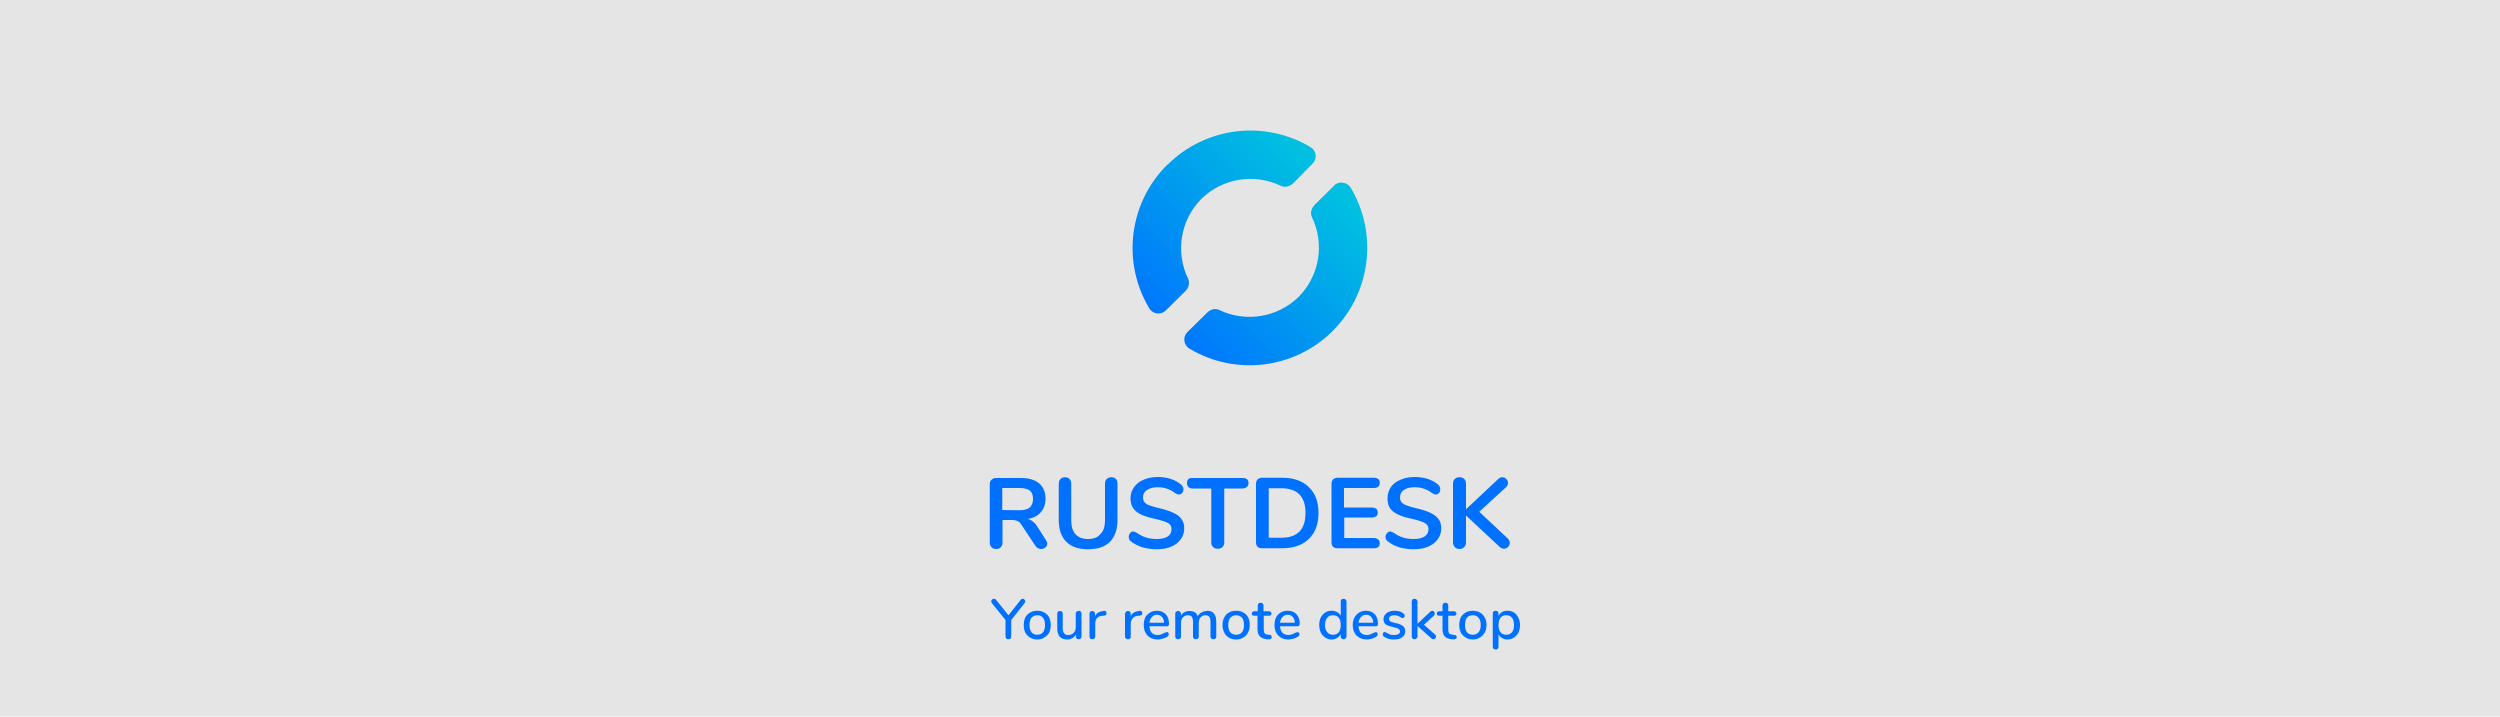
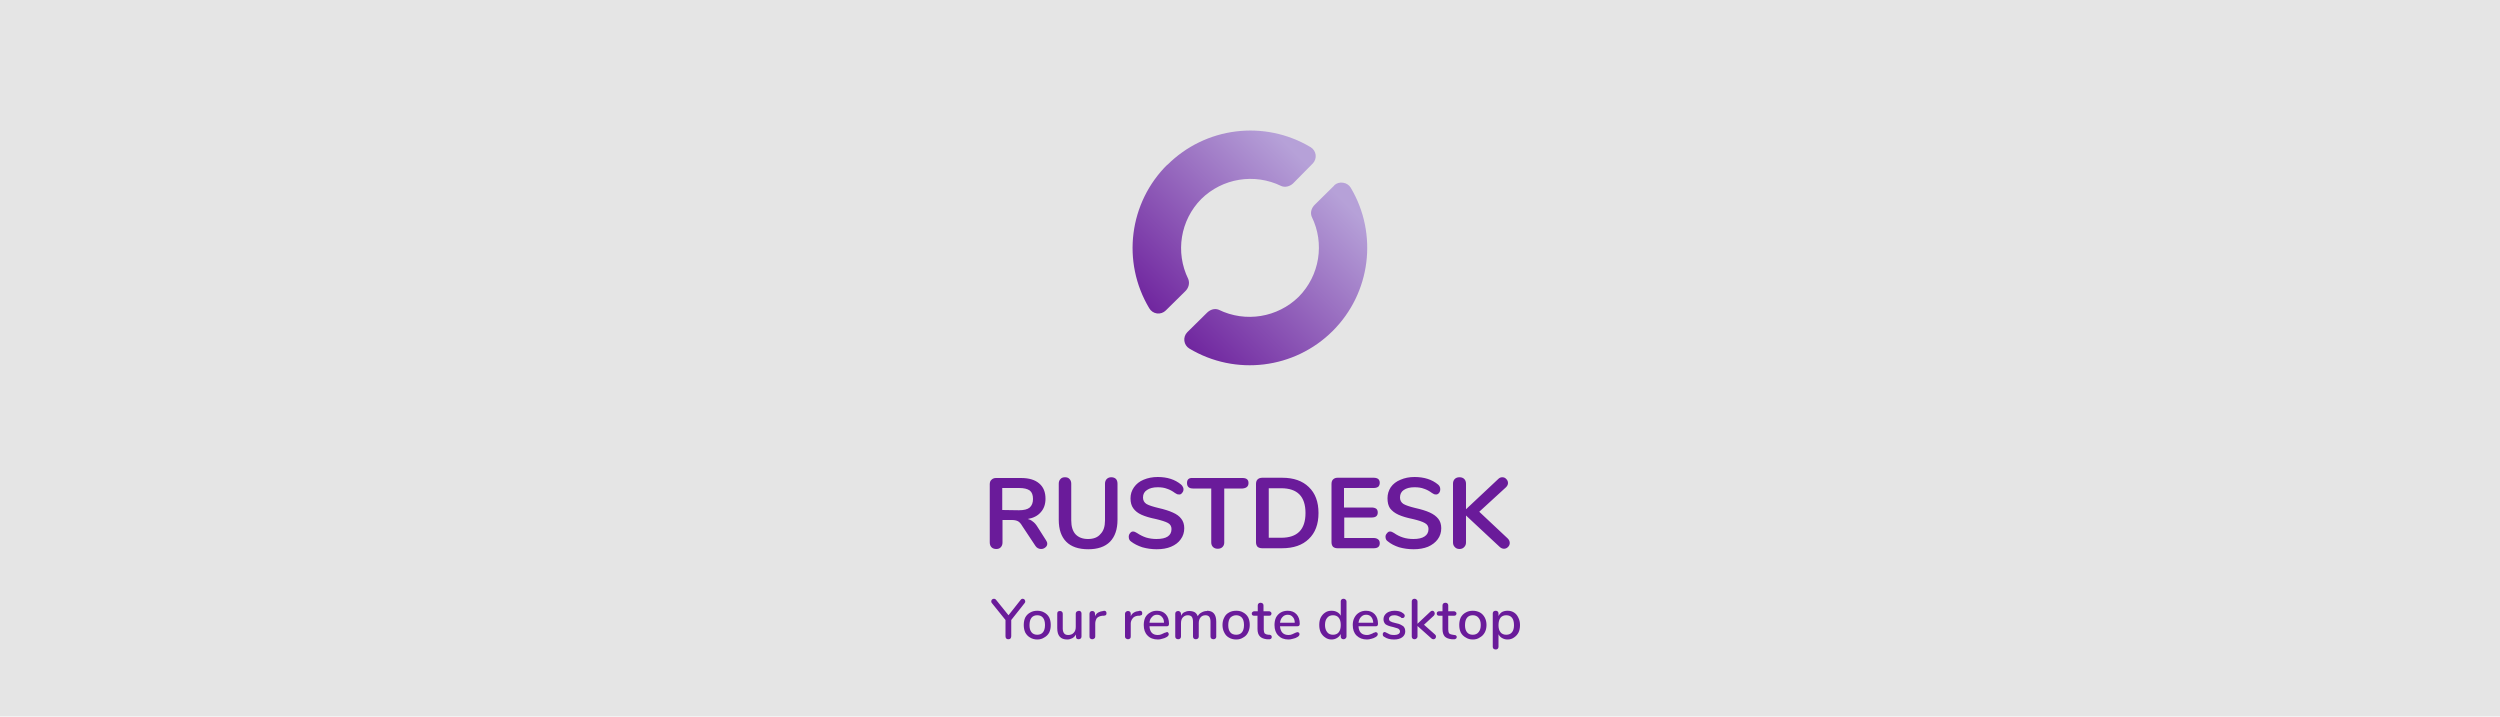
<svg xmlns="http://www.w3.org/2000/svg" xmlns:xlink="http://www.w3.org/1999/xlink" xml:space="preserve" width="1000" height="286.6" style="clip-rule:evenodd;fill-rule:evenodd;stroke-linejoin:round;stroke-miterlimit:1.414">
  <path d="M0 0h1000v286.6H0z" style="opacity:1;fill:#e5e5e5;fill-opacity:1;fill-rule:evenodd;stroke:none;stroke-width:.143px;stroke-linecap:butt;stroke-linejoin:miter;stroke-miterlimit:4;stroke-dasharray:none;stroke-dashoffset:0;stroke-opacity:1;marker:none" />
  <defs>
    <linearGradient xlink:href="#a" id="c" x1=".1" x2=".8" y1=".9" y2=".2" gradientTransform="matrix(94.00173 0 0 93.99768 453 52.2)" gradientUnits="userSpaceOnUse" />
    <linearGradient id="a" x1=".1" x2=".8" y1=".9" y2=".2" gradientTransform="matrix(26.301 0 0 26.331 90.7 911.8)" gradientUnits="userSpaceOnUse">
-       <stop offset="0" stop-color="#004ba6" style="stop-color:#0071ff;stop-opacity:1" />
-       <stop offset="1" stop-color="#00bfe1" style="stop-color:#00bfe1;stop-opacity:1" />
+       <stop offset="0" stop-color="#311E50" style="stop-color:#6A1B9A;stop-opacity:1" />
+       <stop offset="1" stop-color="#B6A1D8" style="stop-color:#B6A1D8;stop-opacity:1" />
    </linearGradient>
    <path id="b" d="M412.8 154.2h247V204h-247z" />
  </defs>
  <g style="clip-rule:evenodd;fill-rule:evenodd;stroke-linejoin:round;stroke-miterlimit:1.414">
-     <g style="font-size:40px;line-height:1.25;white-space:pre;shape-inside:url(#b);fill:#0071ff" transform="translate(-20 28.7)">
+     <g style="font-size:40px;line-height:1.25;white-space:pre;shape-inside:url(#b);fill:#6A1B9A" transform="translate(-20 28.7)">
      <path d="M438.4 187.4q.5.7.5 1.4 0 .9-.8 1.5-.7.6-1.7.6-.6 0-1.2-.3t-1-.9l-5.3-8q-.8-1.4-1.7-1.9-1-.5-2.4-.5H421v9q0 1.2-.7 1.9-.6.7-1.8.7-1.2 0-1.9-.7t-.7-2V165q0-1.2.7-1.8.7-.7 1.8-.7h10q4.8 0 7.3 2.2 2.5 2.1 2.5 6.1 0 3.3-1.9 5.4-1.8 2.1-5.2 2.7 1.2.3 2 1 1 .7 1.8 2zm-10.8-12q3 0 4.3-1.1 1.3-1.2 1.3-3.4 0-2.4-1.3-3.4-1.4-1-4.3-1h-6.7v8.8zm27.7 15.6q-5.8 0-8.8-3-3-3-3-8.8v-14.4q0-1.2.7-1.9.6-.7 1.8-.7 1.2 0 1.8.7.7.7.7 1.9v14.7q0 3.6 1.7 5.5 1.8 1.9 5 1.9 3.4 0 5-2 1.8-1.8 1.8-5.4v-14.7q0-1.2.7-1.9t1.8-.7q1.2 0 1.9.7.6.7.6 1.9v14.4q0 5.7-3 8.8-3 3-8.7 3zm27.4 0q-3 0-5.8-.8-2.7-.9-4.5-2.3-.9-.6-.9-1.9 0-.8.5-1.4.5-.7 1.2-.7t1.6.6q1.8 1.2 3.6 1.8 2 .6 4.2.6 3 0 4.5-1t1.5-3q0-1.6-1.4-2.4-1.5-.8-4.9-1.6-3.5-.7-5.7-1.7t-3.3-2.6q-1.1-1.5-1.1-4 0-2.4 1.4-4.4 1.4-2 3.8-3 2.6-1.1 5.7-1.1 5.7 0 9.3 3 .5.4.7.9.3.4.3 1 0 .9-.6 1.5-.4.6-1.1.6l-.8-.1-.9-.5q-1.6-1.2-3.2-1.7-1.5-.6-3.7-.6-2.7 0-4.3 1.1-1.6 1-1.6 3 0 1.7 1.4 2.6 1.4.8 4.8 1.6 3.5.8 5.7 1.8 2.3 1 3.4 2.5 1.2 1.5 1.2 3.8 0 2.5-1.4 4.4-1.3 1.9-3.9 3-2.4 1-5.7 1zm24.4-.2q-1.2 0-1.9-.7t-.7-1.8v-21.6h-7.3q-2.4 0-2.4-2.2t2.4-2H517q2.4 0 2.4 2t-2.4 2.2h-7.3v21.6q0 1.1-.7 1.8t-1.9.7zm17.8-.2q-1.2 0-1.9-.6-.6-.7-.6-1.8v-23.3q0-1.2.6-1.8.7-.7 1.9-.7h8q6.8 0 10.6 3.7 3.9 3.7 3.9 10.4t-3.9 10.4q-3.8 3.7-10.7 3.7zm7.6-4.2q9.7 0 9.7-9.9t-9.7-9.9h-5v19.8zm22.5 4.2q-1.1 0-1.8-.6-.6-.7-.6-1.8v-23.3q0-1.2.6-1.8.7-.7 1.8-.7h14.5q1.1 0 1.8.5.6.6.6 1.5 0 1-.6 1.6-.7.5-1.8.5h-11.9v7.8h11q1.2 0 1.9.5.6.5.6 1.5t-.6 1.5-1.8.5h-11v8.2h11.8q1.1 0 1.8.6.6.5.6 1.5t-.6 1.5-1.8.5zm30.5.4q-3.1 0-5.9-.8-2.7-.9-4.4-2.3-1-.6-1-1.9 0-.8.6-1.4.5-.7 1.2-.7t1.6.6q1.7 1.2 3.6 1.8 1.9.6 4.2.6 2.9 0 4.4-1 1.6-1 1.6-3 0-1.6-1.5-2.4-1.4-.8-4.8-1.6-3.5-.7-5.7-1.7t-3.4-2.6q-1-1.5-1-4 0-2.4 1.3-4.4 1.4-2 3.9-3 2.5-1.1 5.6-1.1 5.8 0 9.4 3 .5.4.7.9.2.4.2 1 0 .9-.5 1.5t-1.2.6l-.7-.1-.9-.5q-1.6-1.2-3.2-1.7-1.5-.6-3.8-.6-2.7 0-4.3 1.1-1.5 1-1.5 3 0 1.7 1.4 2.6 1.4.8 4.7 1.6 3.6.8 5.8 1.8 2.2 1 3.4 2.5 1.2 1.5 1.2 3.8 0 2.5-1.4 4.4-1.4 1.9-3.9 3-2.5 1-5.7 1zm37.6-4.3q.8.8.8 1.8 0 .9-.7 1.6-.7.7-1.6.7-1 0-1.9-.9l-13.3-12.4v10.8q0 1.1-.7 1.8-.7.8-1.9.8t-1.9-.8q-.7-.7-.7-1.8v-23.5q0-1.2.7-1.9t1.9-.7q1.2 0 1.9.7t.7 1.9V175l12.9-12.1q.7-.7 1.6-.7 1 0 1.6.7.7.7.7 1.6t-.8 1.7l-10.7 9.8z" aria-label="RUSTDESK" style="font-weight:700;font-family:Nunito;-inkscape-font-specification:&quot;Nunito Bold&quot;" />
    </g>
-     <g style="font-size:22.667px;line-height:1.25;fill:#0071ff">
+     <g style="font-size:22.667px;line-height:1.25;fill:#6A1B9A">
      <path d="M390.8 212.4q.3-.4.7-.4.5 0 .8.3.3.4.3.8t-.3.7l-5.3 6.7v6.5q0 .6-.4 1-.3.2-.8.2t-.8-.3q-.3-.3-.3-.9v-6.5l-5.4-6.7q-.3-.3-.3-.7 0-.5.3-.8.4-.3.8-.3.5 0 .8.4l5 6.2zm6.6 15.9q-1.6 0-2.9-.8-1.2-.7-1.9-2-.6-1.3-.6-3t.6-3q.7-1.3 2-2 1.2-.7 2.8-.7t2.8.7q1.3.7 2 2 .6 1.3.6 3t-.6 3q-.7 1.3-2 2-1.2.8-2.8.8zm0-1.9q1.5 0 2.3-1 .8-1 .8-2.9t-.8-2.9q-.8-1-2.3-1t-2.3 1q-.8 1-.8 3 0 1.8.8 2.8.8 1 2.3 1zm16.5-9.6q.6 0 .9.3.3.3.3.8v9.2q0 .5-.3.8-.4.3-.9.3t-.8-.3q-.2-.3-.2-.7v-.9q-.6 1-1.5 1.5-1 .5-2 .5-4 0-4-4.5V218q0-.5.2-.8.3-.3.9-.3.5 0 .8.3.3.3.3.8v5.9q0 1.3.6 2 .5.6 1.6.6 1.4 0 2.2-.9.8-.8.8-2.3V218q0-.5.3-.8.3-.3.8-.3zm10.2 0q1 0 1 1 0 .4-.2.7-.2.2-.9.3h-.6q-1.5.2-2.2 1-.6 1-.6 2.1v5.2q0 .6-.4.8-.3.3-.8.3t-.8-.3q-.3-.2-.3-.8V218q0-.5.3-.8.3-.3.8-.3t.8.3q.3.3.3.8v1q.4-1 1.3-1.5t2-.6zm14.3 0q1 0 1 1 0 .4-.2.7l-.9.3h-.7q-1.4.2-2 1-.8 1-.8 2.1v5.2q0 .6-.3.8-.3.3-.8.3t-.8-.3q-.4-.2-.4-.8V218q0-.5.4-.8.3-.3.8-.3t.8.3q.3.3.3.8v1q.4-1 1.3-1.5.8-.5 2-.6zm10.9 8.5q.3 0 .5.3.2.2.2.6 0 .6-.8 1.1-.8.5-1.8.7-.9.3-1.7.3-2.7 0-4.2-1.6-1.5-1.5-1.5-4.2 0-1.7.6-3 .7-1.3 2-2 1.1-.7 2.7-.7 2.2 0 3.5 1.4 1.3 1.4 1.3 3.8 0 1-.8 1h-7q.2 3.5 3.3 3.5.9 0 1.5-.3l1.3-.6.4-.1.5-.2zm-4-6.9q-1.3 0-2 .9-.9.8-1 2.3h5.8q0-1.5-.8-2.3-.7-.9-2-.9zm20-1.6q3.7 0 3.7 4.4v6q0 .4-.3.7-.3.3-.8.3t-.9-.3q-.3-.3-.3-.8v-5.9q0-1.3-.5-2-.5-.6-1.5-.6-1.3 0-2 .9-.7.8-.7 2.3v5.3q0 .5-.3.8-.4.3-.9.3t-.8-.3q-.3-.3-.3-.8v-5.9q0-1.3-.5-2-.5-.6-1.6-.6-1.2 0-2 .9-.7.8-.7 2.3v5.3q0 .5-.3.8-.3.3-.8.3t-.9-.3q-.3-.3-.3-.8V218q0-.5.3-.8.4-.3.9-.3.4 0 .7.3.4.3.4.8v.8q.5-1 1.3-1.4 1-.5 2-.5 1.3 0 2.2.5.8.5 1.2 1.6.5-1 1.5-1.5 1-.6 2.2-.6zm11.7 11.5q-1.7 0-3-.8-1.2-.7-1.8-2-.7-1.3-.7-3t.7-3q.6-1.3 1.9-2 1.2-.7 2.9-.7t2.8.7q1.3.7 2 2 .6 1.3.6 3t-.7 3q-.6 1.3-1.9 2-1.2.8-2.8.8zm0-1.9q1.5 0 2.3-1 .8-1 .8-2.9t-.8-2.9q-.9-1-2.3-1t-2.4 1q-.8 1-.8 3 0 1.8.8 2.8.8 1 2.4 1zm13.3 0q.5.1.7.3.2.2.2.6 0 .5-.3.7-.4.3-1 .2h-.7q-1.8-.2-2.7-1.1-1-1-1-3v-5.3h-1.3q-1 0-1-.9 0-.4.3-.6.3-.3.7-.3h1.4v-2.3q0-.5.3-.8.3-.3.8-.3t.9.3q.3.3.3.8v2.3h2.2q.5 0 .7.3.3.2.3.6 0 .4-.3.7-.2.2-.7.2H488v5.5q0 1 .4 1.6.5.4 1.4.5zm11.2-1q.4 0 .6.2.2.2.2.6 0 .6-.8 1.1-.8.5-1.8.7-1 .3-1.8.3-2.6 0-4.1-1.6-1.5-1.5-1.5-4.2 0-1.7.6-3 .7-1.3 1.9-2t2.8-.7q2.2 0 3.5 1.4 1.3 1.4 1.3 3.8 0 1-.9 1h-7q.3 3.5 3.4 3.5.9 0 1.5-.3l1.3-.6.3-.1.5-.2zm-3.9-7q-1.3 0-2.1.9-.8.8-1 2.3h5.9q0-1.5-.8-2.3-.7-.9-2-.9zm22.3-6.4q.5 0 .8.3.4.3.4.8v14q0 .5-.4.8-.3.3-.8.3t-.8-.3q-.3-.3-.3-.8v-1q-.5 1-1.5 1.6-1 .6-2.2.6-1.4 0-2.5-.8-1.1-.7-1.8-2-.6-1.3-.6-3 0-1.8.6-3 .7-1.3 1.8-2 1-.7 2.5-.7 1.3 0 2.2.5 1 .5 1.5 1.5V213q0-.4.3-.7.3-.3.8-.3zm-4.2 14.4q1.5 0 2.3-1 .8-1 .8-2.9t-.8-2.9q-.8-1-2.3-1t-2.3 1q-.9 1-.9 2.9 0 1.8.9 2.9.8 1 2.3 1zm17.2-1q.3 0 .5.2t.2.6q0 .6-.8 1.1-.8.5-1.7.7-1 .3-1.8.3-2.6 0-4.2-1.6-1.5-1.5-1.5-4.2 0-1.7.7-3t1.9-2q1.2-.7 2.7-.7 2.2 0 3.5 1.4 1.3 1.4 1.3 3.8 0 1-.8 1h-7q.2 3.5 3.4 3.5.8 0 1.4-.3.7-.2 1.3-.6l.4-.1.5-.2zm-4-7q-1.2 0-2 .9-.8.8-1 2.3h5.9q-.1-1.5-.8-2.3-.7-.9-2-.9zm11.2 9.9q-2.3 0-3.8-1-.4-.2-.6-.5l-.1-.6q0-.4.2-.6.2-.3.5-.3t1 .4l1.2.6q.7.2 1.7.2t1.7-.4q.6-.4.6-1 0-.5-.3-.8-.2-.3-.8-.5l-1.7-.5q-2-.4-3-1.1-.8-.8-.8-2 0-1 .6-1.8t1.6-1.2q1-.4 2.2-.4 1 0 1.8.2.9.2 1.5.7.8.5.8 1.1 0 .4-.3.7-.2.2-.5.2h-.4q-.2 0-.5-.4l-1.2-.5q-.5-.2-1.3-.2-1 0-1.5.4-.6.4-.6 1 0 .7.5 1 .6.4 2 .7 1.6.3 2.4.8.9.4 1.2 1 .4.6.4 1.5 0 1.5-1.2 2.4-1.2.9-3.3.9zm16.4-2q.4.3.4.8t-.3.8q-.3.3-.7.3-.5 0-.8-.3l-5.6-5v4.2q0 .5-.4.8-.3.3-.8.3t-.8-.3q-.3-.3-.3-.8v-14q0-.5.3-.8.3-.3.8-.3t.8.3q.4.3.4.8v8.9l5.1-4.8q.4-.4.8-.4t.7.3q.3.4.3.8t-.3.8l-4 3.7zm7.7.2q.5 0 .7.2.3.2.3.6 0 .5-.4.7-.3.3-1 .2h-.6q-1.9-.2-2.8-1.1-.9-1-.9-3v-5.3h-1.3q-1 0-1-.9 0-.4.2-.6.3-.3.8-.3h1.3v-2.3q0-.5.3-.8.3-.3.9-.3.5 0 .8.3.3.3.3.8v2.3h2.3q.4 0 .7.3.3.2.3.6 0 .4-.3.7-.3.2-.7.2h-2.3v5.5q0 1 .4 1.6.5.4 1.4.5zm7.4 1.8q-1.6 0-2.8-.8-1.3-.7-2-2-.6-1.3-.6-3t.6-3q.7-1.3 2-2 1.2-.7 2.8-.7t2.9.7q1.2.7 1.9 2t.7 3q0 1.7-.7 3t-2 2q-1.1.8-2.8.8zm0-1.9q1.5 0 2.3-1 .9-1 .9-2.9t-.9-2.9q-.8-1-2.3-1t-2.3 1q-.8 1-.8 3 0 1.8.8 2.8.8 1 2.3 1zm14-9.6q1.4 0 2.5.7t1.7 2q.7 1.3.7 3 0 1.8-.6 3t-1.8 2q-1.1.8-2.6.8-1.2 0-2.2-.6-.9-.5-1.4-1.5v5q0 .5-.3.8-.3.3-.8.3t-.9-.3q-.3-.3-.3-.8v-13.3q0-.5.3-.8.3-.3.9-.3.5 0 .8.3.3.3.3.8v1q.5-1 1.4-1.6 1-.5 2.2-.5zm-.6 9.6q1.5 0 2.3-1 .8-1 .8-2.8 0-2-.8-3t-2.3-1q-1.5 0-2.3 1-.8 1-.8 3 0 1.8.8 2.8.8 1 2.3 1z" aria-label="Your remote desktop" style="font-weight:600;font-family:Nunito;-inkscape-font-specification:&quot;Nunito Semi-Bold&quot;" transform="translate(17.5 27.5)" />
    </g>
  </g>
  <path fill="url(#b)" d="m533.7 74.2-7.7 7.6c-1.4 1.3-2 3.2-1.3 4.9a28 28 0 0 1-5.2 32 28.1 28.1 0 0 1-32 5.2c-1.7-.7-3.5 0-4.7 1.2l-7.9 7.8a4.2 4.2 0 0 0 .8 6.5 47 47 0 0 0 64.6-64.3 4.2 4.2 0 0 0-3-2 4.2 4.2 0 0 0-3.6 1zM467 65.8a46.9 46.9 0 0 0-7.3 57.5 4.2 4.2 0 0 0 6.6.9l7.7-7.6c1.4-1.3 2-3.2 1.3-5a28 28 0 0 1 5.2-32 28.1 28.1 0 0 1 32-5.2c1.6.7 3.5.1 4.7-1l7.9-8a4.2 4.2 0 0 0-.8-6.5 47 47 0 0 0-57.4 7.1z" style="isolation:isolate;fill:url(#c);stroke-width:.988" />
</svg>
